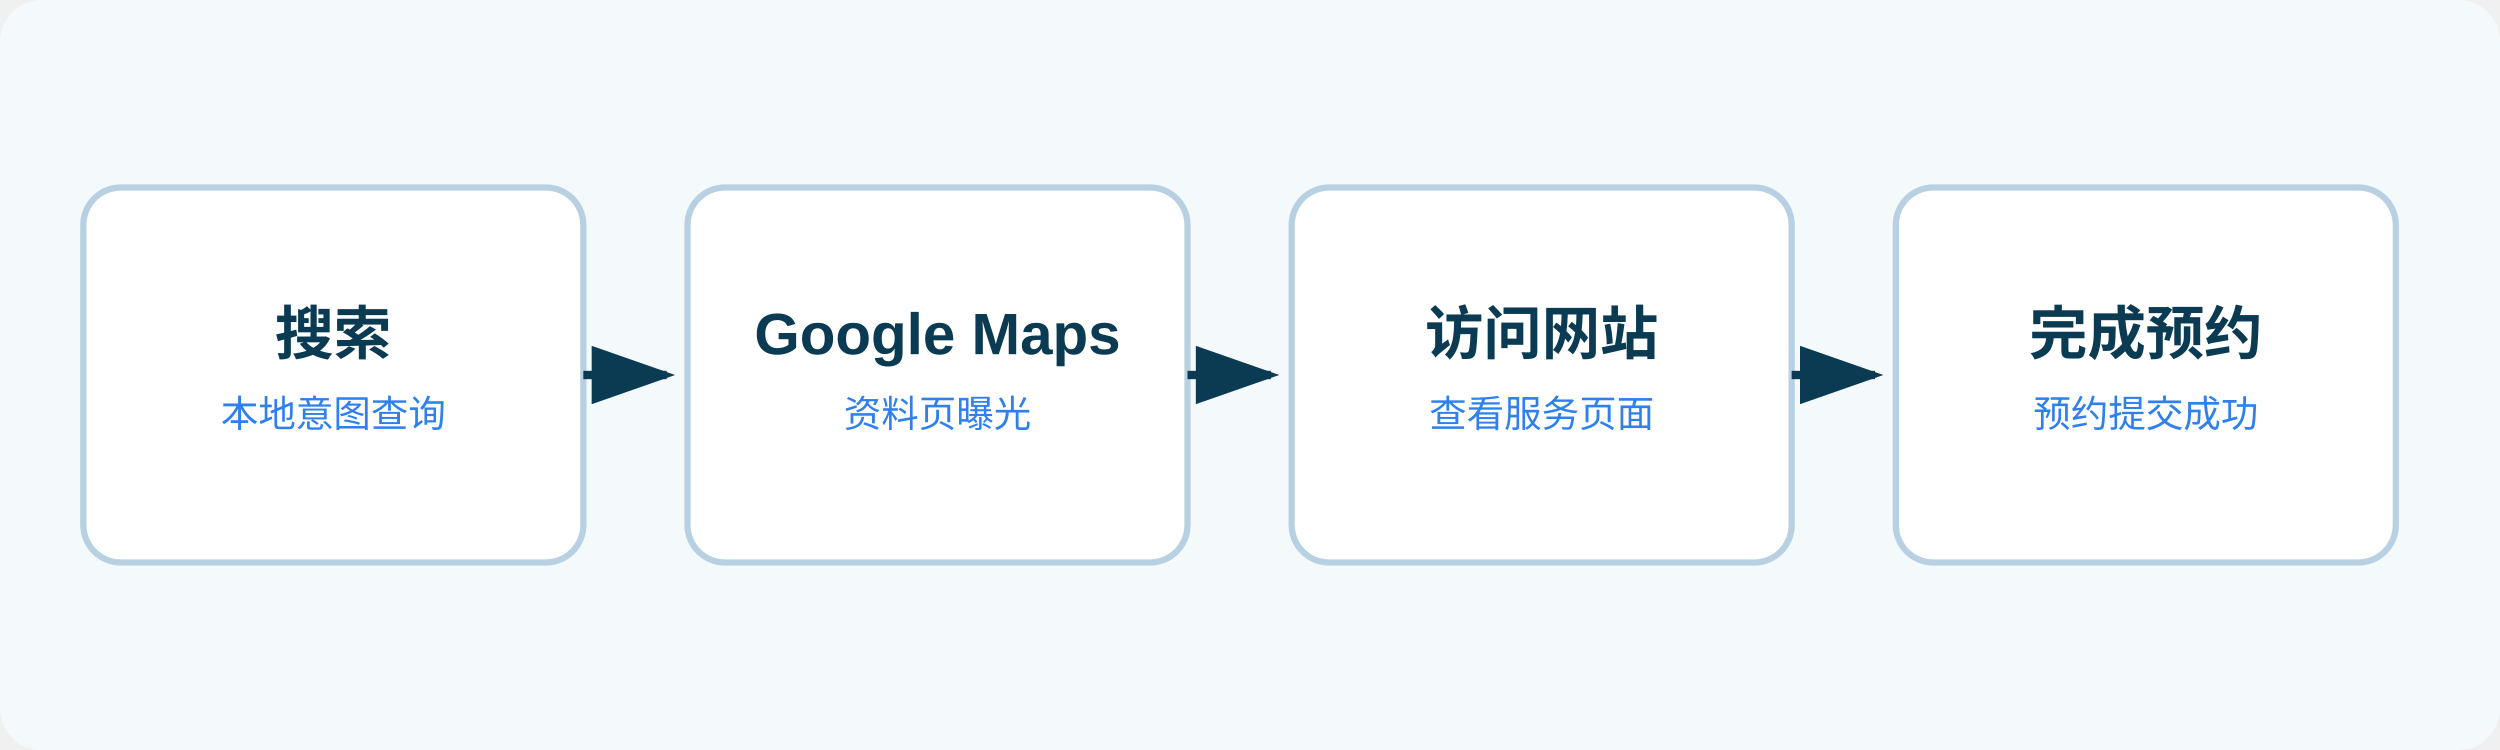
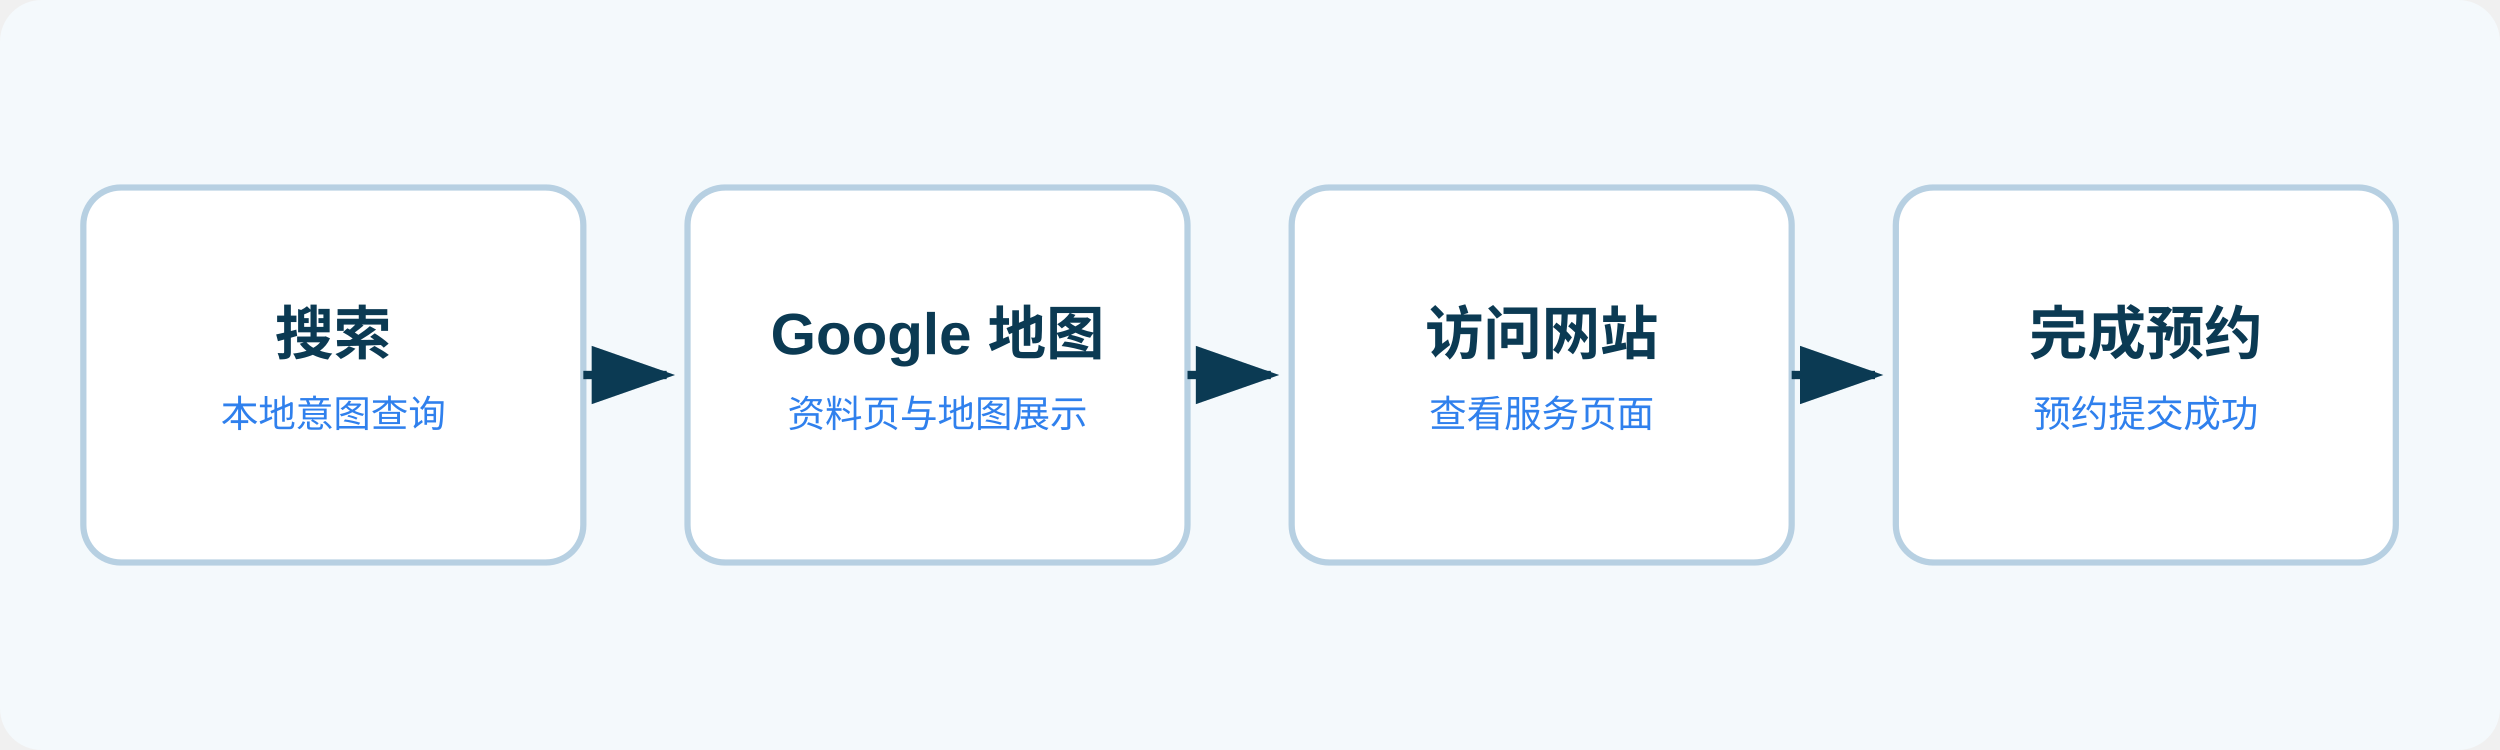
<svg xmlns="http://www.w3.org/2000/svg" viewBox="0 0 1200 360" role="img" aria-labelledby="title desc">
  <defs>
    <style>
      .bg { fill: #f4f9fc; }
      .card { fill: #ffffff; stroke: #b7d0e2; stroke-width: 3; rx: 18; }
      .text { fill: #0b3a53; font: 600 28px Arial, sans-serif; }
      .sub { fill: #2f80ed; font: 500 18px Arial, sans-serif; }
      .arrow { stroke: #0b3a53; stroke-width: 4; fill: none; marker-end: url(#arrowhead); }
    </style>
    <marker id="arrowhead" markerWidth="10" markerHeight="7" refX="9" refY="3.5" orient="auto">
      <polygon points="0 0, 10 3.5, 0 7" fill="#0b3a53" />
    </marker>
  </defs>
  <rect class="bg" x="0" y="0" width="1200" height="360" rx="20" />
  <rect class="card" x="40" y="90" width="240" height="180" />
  <text class="text" x="160" y="170" text-anchor="middle">搜索</text>
  <text class="sub" x="160" y="205" text-anchor="middle">本地意图查询</text>
  <rect class="card" x="330" y="90" width="240" height="180" />
-   <text class="text" x="450" y="170" text-anchor="middle">Google Maps</text>
-   <text class="sub" x="450" y="205" text-anchor="middle">资料页曝光</text>
+   <text class="text" x="450" y="170" text-anchor="middle">Google 地图</text>
+   <text class="sub" x="450" y="205" text-anchor="middle">资料页与地图展示</text>
  <rect class="card" x="620" y="90" width="240" height="180" />
  <text class="text" x="740" y="170" text-anchor="middle">访问网站</text>
  <text class="sub" x="740" y="205" text-anchor="middle">查看服务页面</text>
  <rect class="card" x="910" y="90" width="240" height="180" />
  <text class="text" x="1030" y="170" text-anchor="middle">完成预约</text>
  <text class="sub" x="1030" y="205" text-anchor="middle">预约提交成功</text>
  <path class="arrow" d="M280 180 H320" />
  <path class="arrow" d="M570 180 H610" />
  <path class="arrow" d="M860 180 H900" />
</svg>
